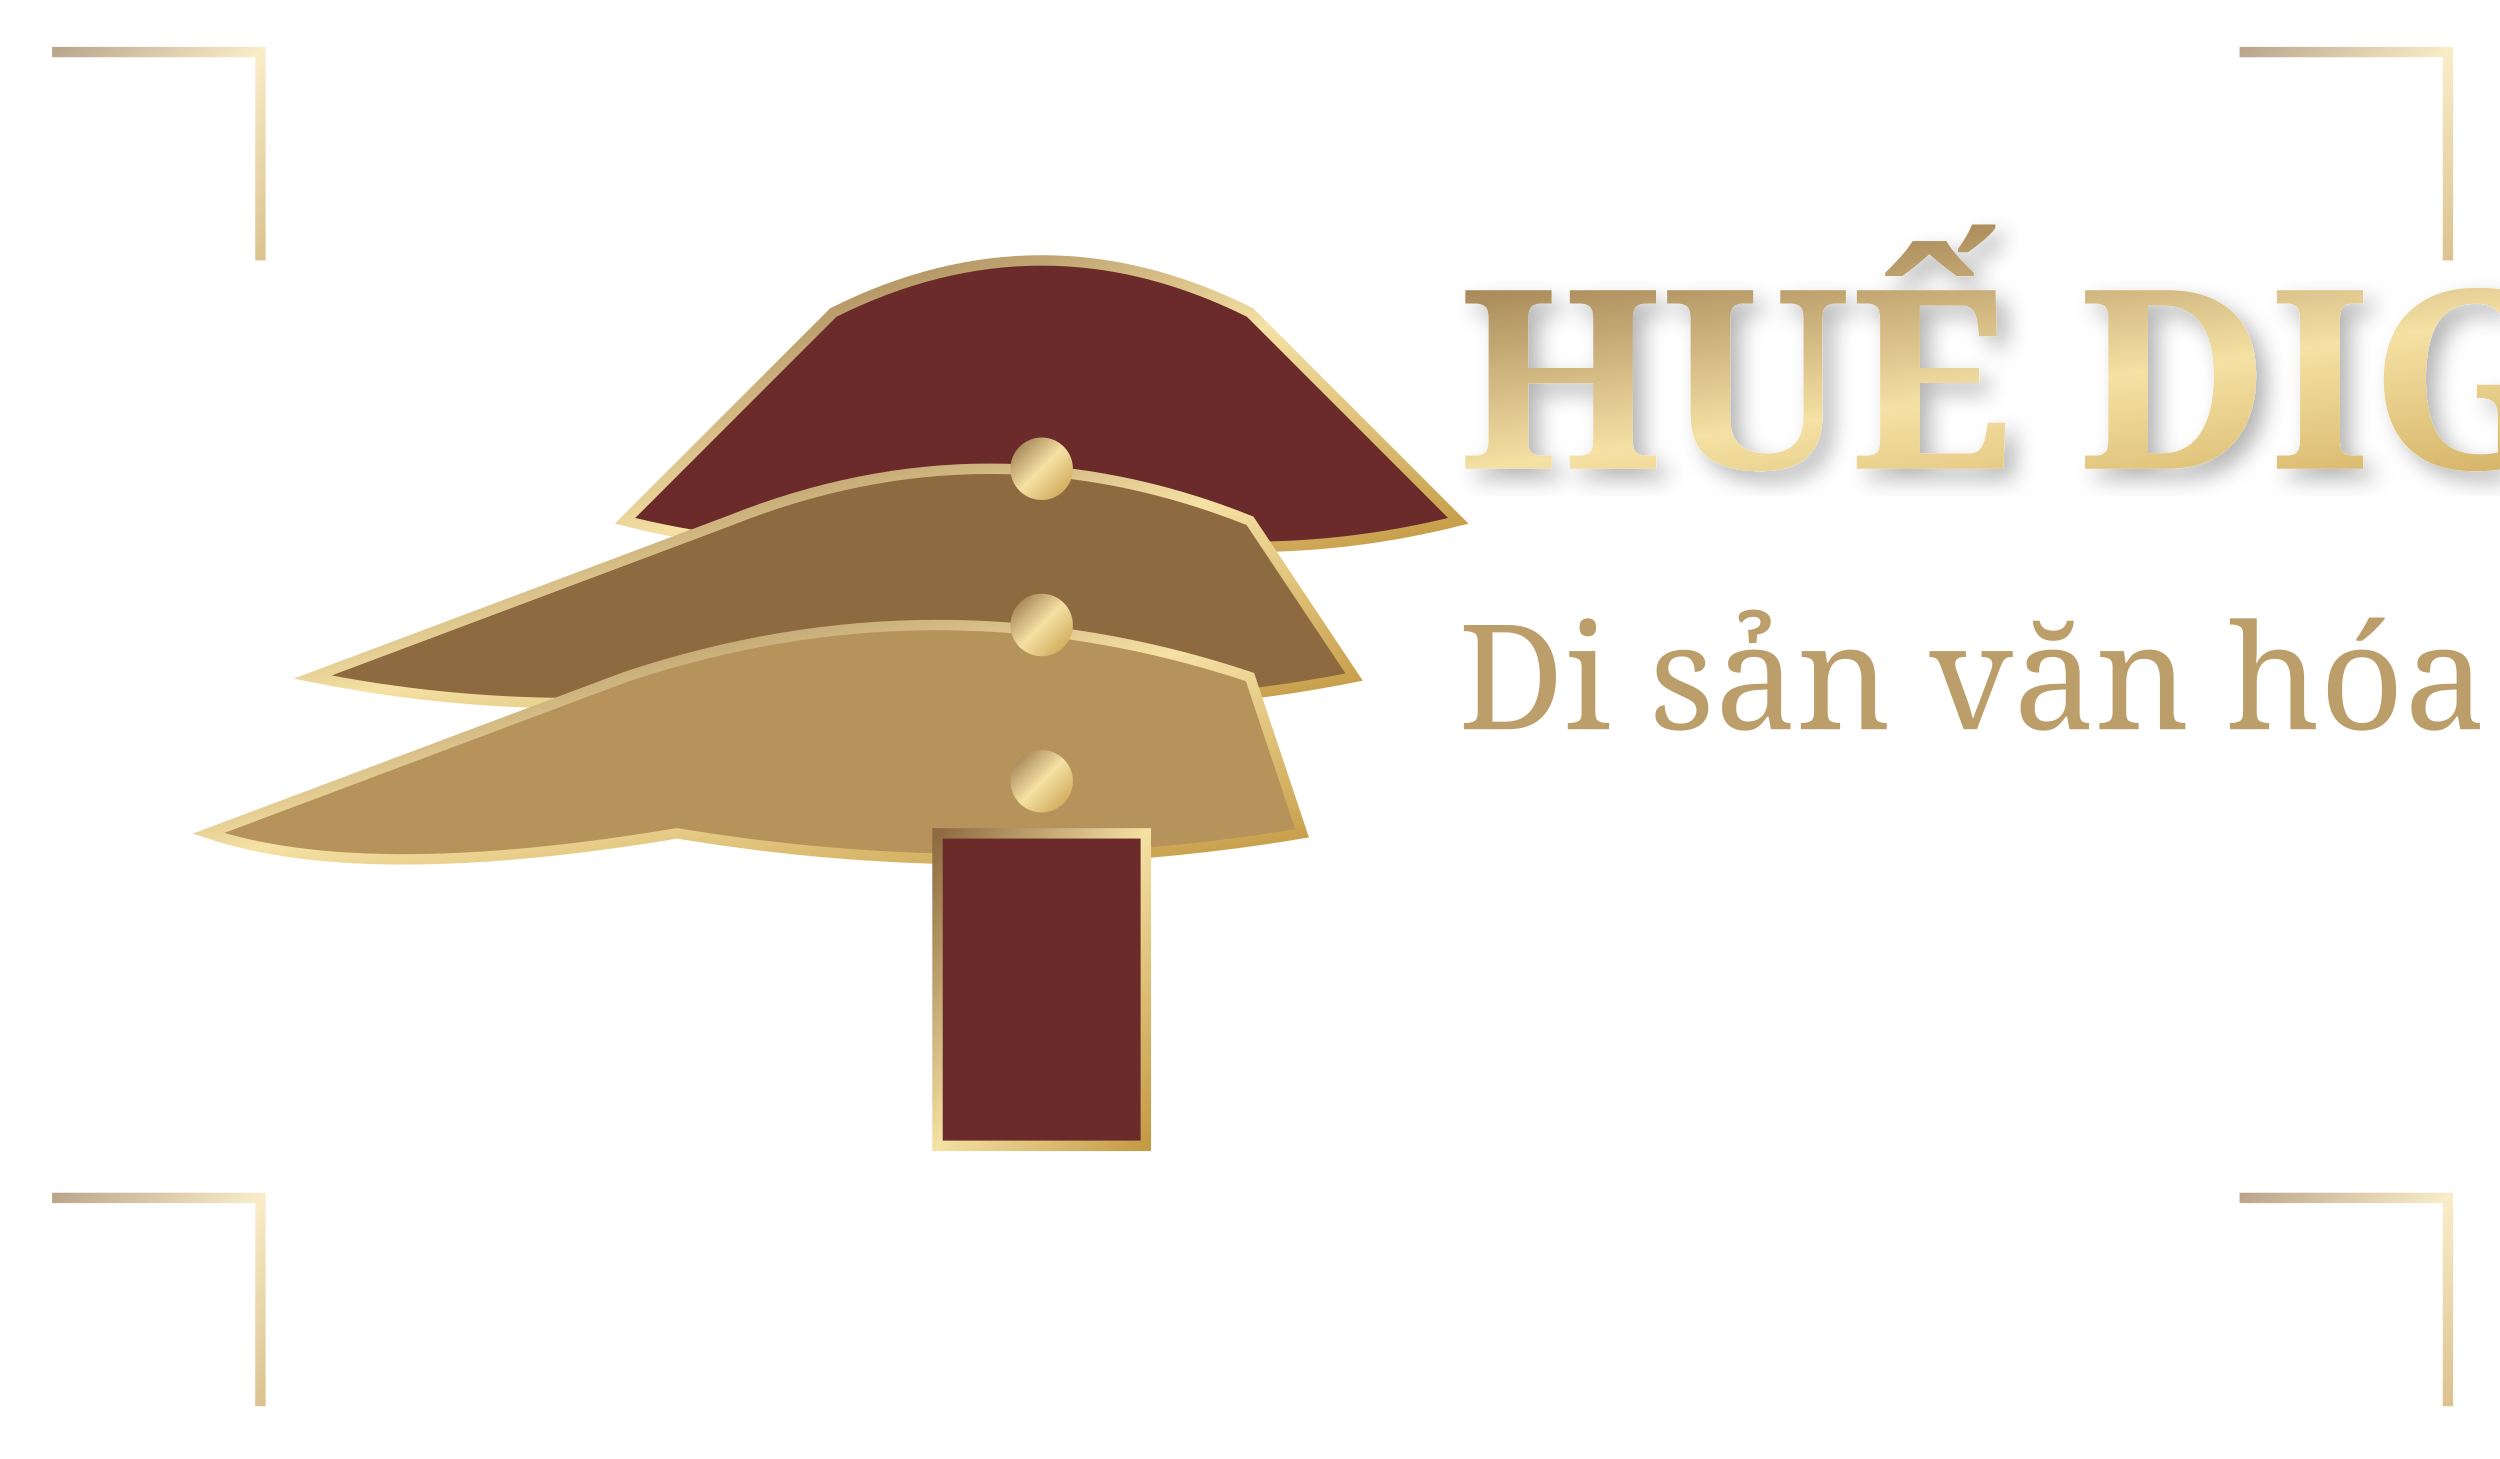
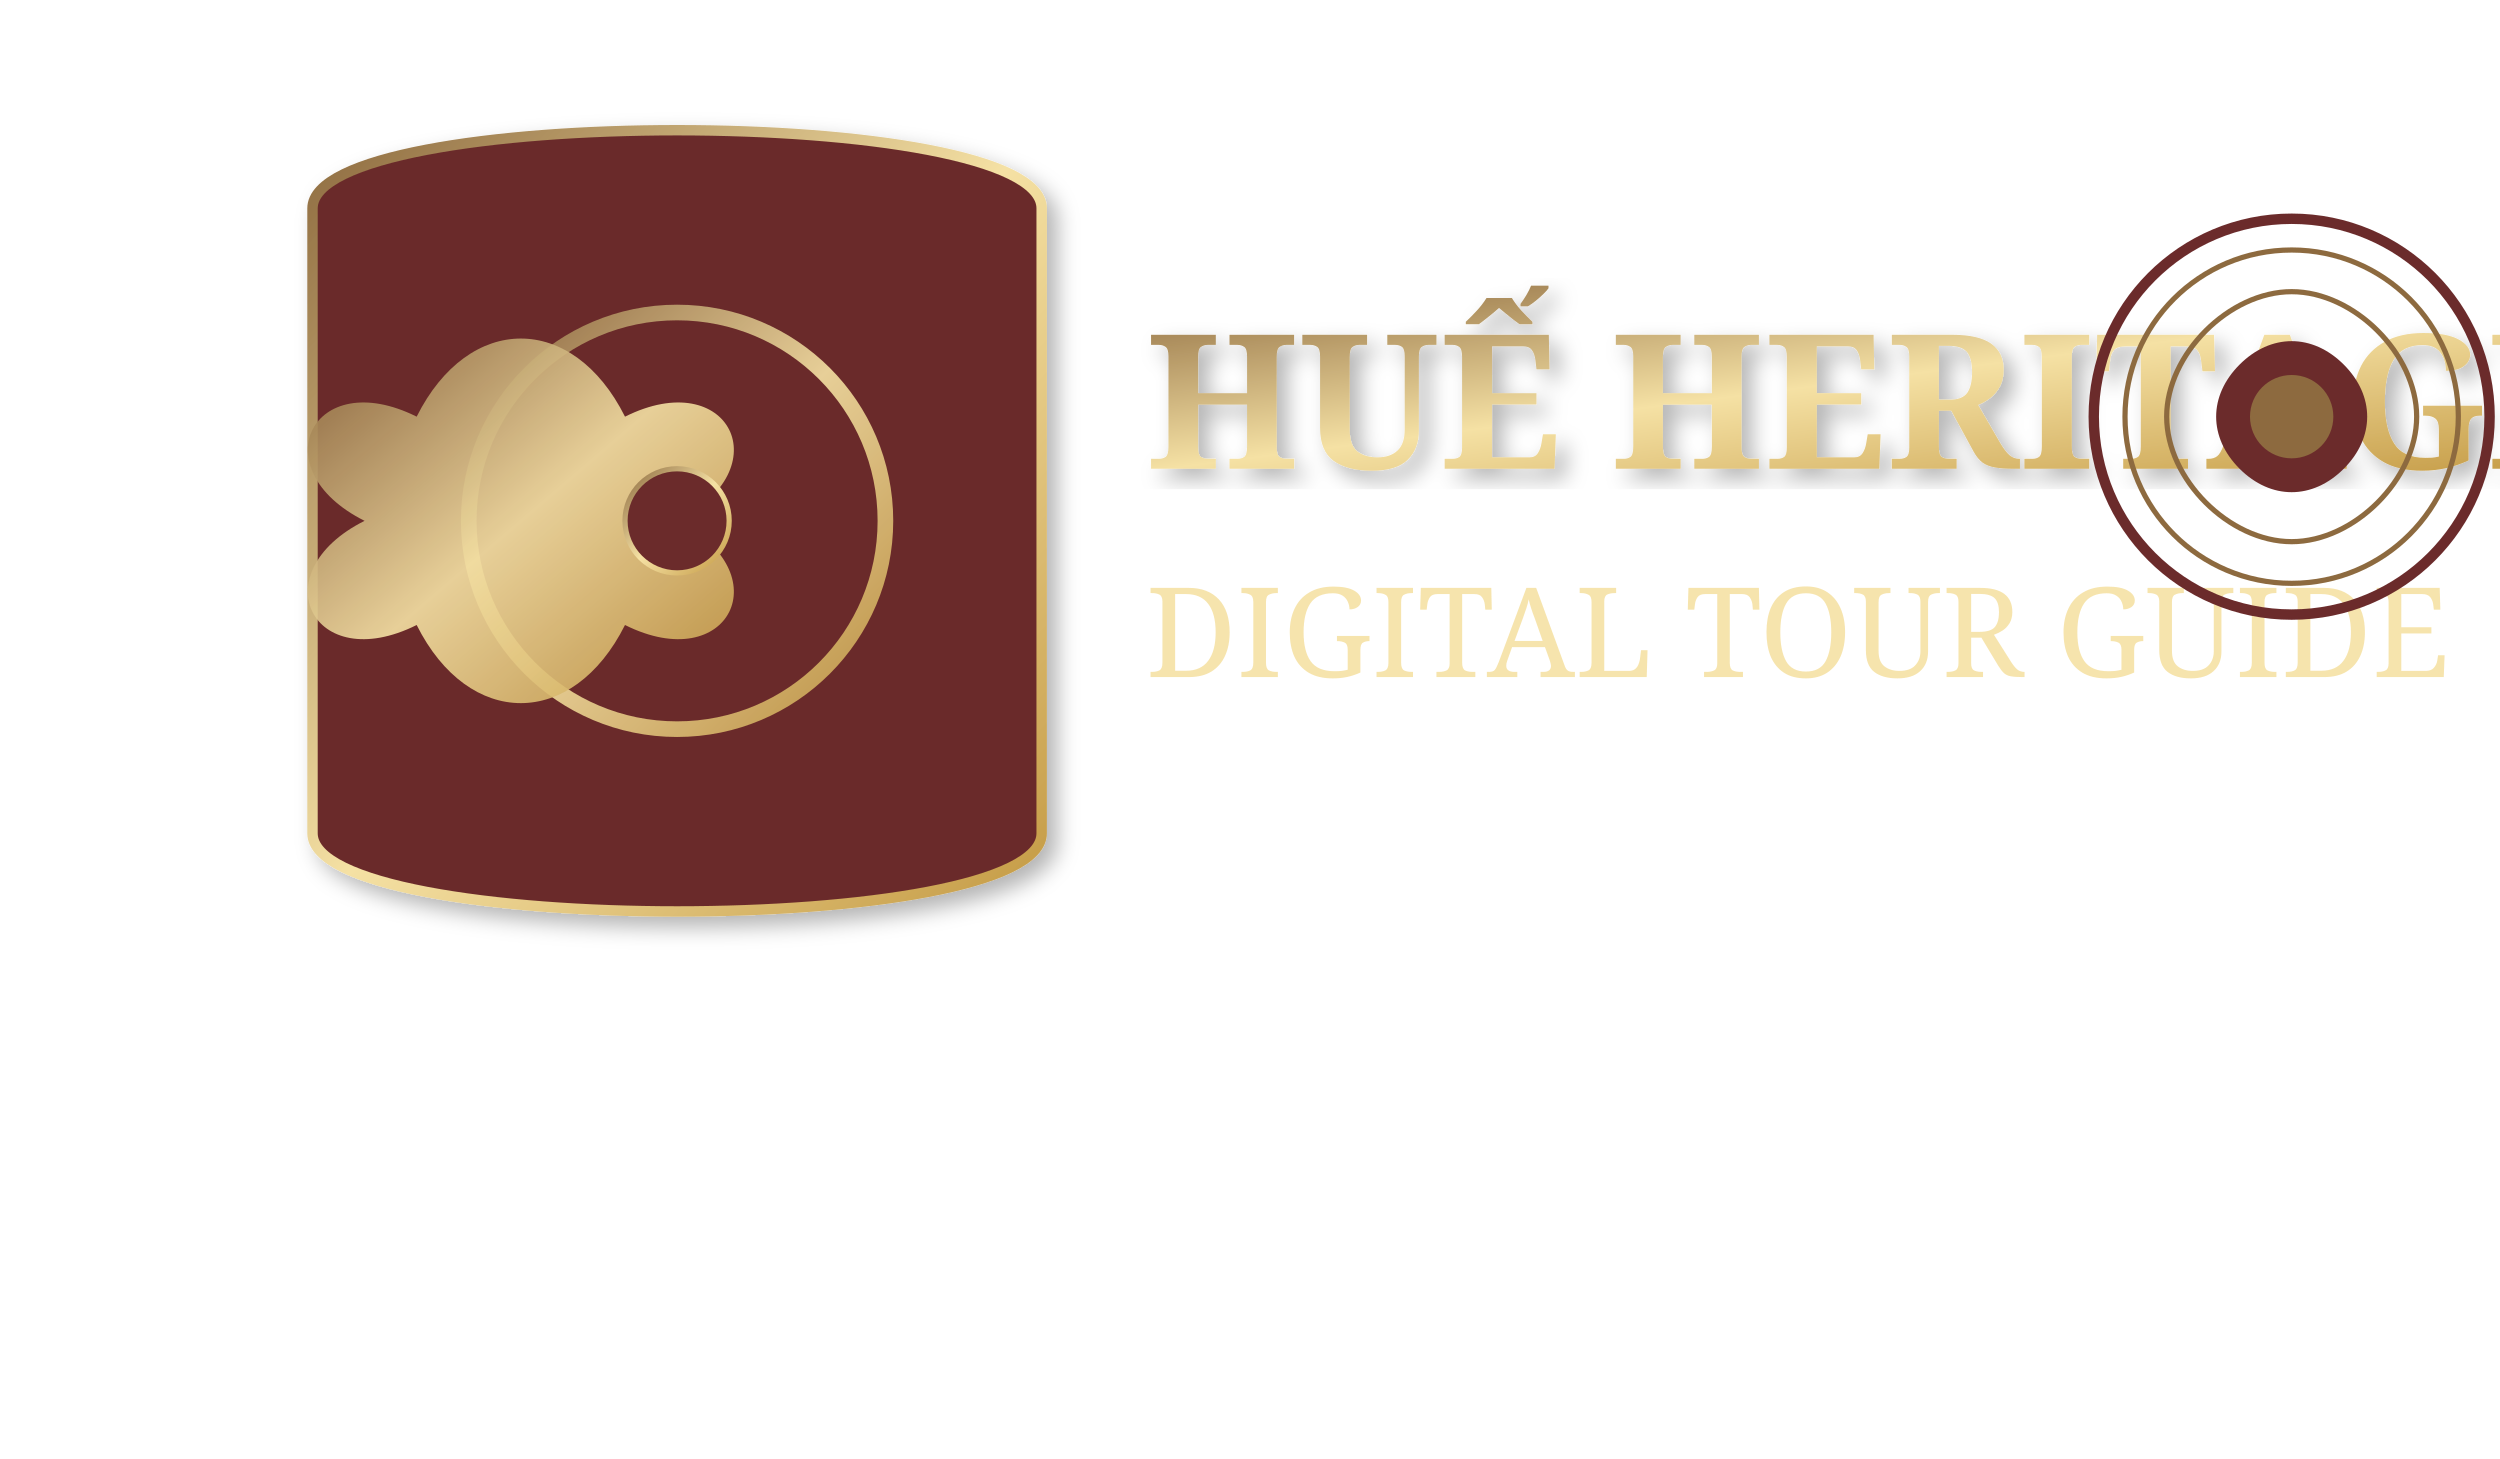
<svg xmlns="http://www.w3.org/2000/svg" width="240" height="140" viewBox="0 0 240 140">
  <defs>
    <linearGradient id="goldGradient" x1="0%" y1="0%" x2="100%" y2="100%">
      <stop offset="0%" style="stop-color:#8D6A3F;stop-opacity:1" />
      <stop offset="50%" style="stop-color:#F5E1A4;stop-opacity:1" />
      <stop offset="100%" style="stop-color:#C49A44;stop-opacity:1" />
    </linearGradient>
    <filter id="shadow" x="-10%" y="-10%" width="120%" height="120%">
      <feDropShadow dx="1" dy="1" stdDeviation="1" flood-color="#000" flood-opacity="0.3" />
    </filter>
  </defs>
-   <g transform="translate(20, 20)">
-     <path d="M60,10 Q80,0 100,10 L120,30 Q100,35 80,30 Q60,35 40,30 L60,10Z" fill="#6B2B2B" stroke="url(#goldGradient)" stroke-width="1" />
-     <path d="M50,30 Q75,20 100,30 L110,45 Q85,50 60,45 Q35,50 10,45 L50,30Z" fill="#8D6A3F" stroke="url(#goldGradient)" stroke-width="1" />
-     <path d="M40,45 Q70,35 100,45 L105,60 Q75,65 45,60 Q15,65 0,60 L40,45Z" fill="#B5935A" stroke="url(#goldGradient)" stroke-width="1" />
-     <circle cx="80" cy="25" r="3" fill="url(#goldGradient)" />
-     <circle cx="80" cy="40" r="3" fill="url(#goldGradient)" />
-     <circle cx="80" cy="55" r="3" fill="url(#goldGradient)" />
-     <rect x="70" y="60" width="20" height="30" fill="#6B2B2B" stroke="url(#goldGradient)" stroke-width="1" />
+   <path d="M30,20 C30,10 100,10 100,20 L100,80 C100,90 30,90 30,80 Z" fill="#6B2B2B" stroke="url(#goldGradient)" stroke-width="1" filter="url(#shadow)" />
+   <circle cx="65" cy="50" r="20" fill="none" stroke="url(#goldGradient)" stroke-width="1.5" opacity="0.9" />
+   <path d="M60,40 C70,35 75,45 65,50 C75,55 70,65 60,60 C55,70 45,70 40,60 C30,65 25,55 35,50 C25,45 30,35 40,40 C45,30 55,30 60,40Z" fill="url(#goldGradient)" opacity="0.9" />
+   <circle cx="65" cy="50" r="5" fill="#6B2B2B" stroke="url(#goldGradient)" stroke-width="0.5" />
+   <text x="110" y="45" font-family="serif" font-weight="bold" font-size="18" fill="url(#goldGradient)" filter="url(#shadow)">
+     HUẾ HERITAGE
+   </text>
+   <text x="110" y="65" font-family="serif" font-size="12" fill="#F5E1A4" opacity="0.9">
+     DIGITAL TOUR GUIDE
+   </text>
+   <line x1="105" y1="30" x2="195" y2="30" stroke="url(#goldGradient)" stroke-width="0.5" opacity="0.8" />
+   <line x1="105" y1="70" x2="195" y2="70" stroke="url(#goldGradient)" stroke-width="0.5" opacity="0.8" />
+   <g transform="translate(200, 20)">
+     <circle cx="20" cy="20" r="19" fill="none" stroke="#6B2B2B" stroke-width="1" />
+     <circle cx="20" cy="20" r="16" fill="none" stroke="#8D6A3F" stroke-width="0.5" />
+     <path d="M20,8 C26,8 32,14 32,20 C32,26 26,32 20,32 C14,32 8,26 8,20 C8,14 14,8 20,8" fill="none" stroke="#8D6A3F" stroke-width="0.5" />
+     <path d="M15,15 C18,12 22,12 25,15 C28,18 28,22 25,25 C22,28 18,28 15,25 C12,22 12,18 15,15" fill="#6B2B2B" />
+     <circle cx="20" cy="20" r="4" fill="#8D6A3F" />
  </g>
-   <text x="140" y="45" font-family="serif" font-size="24" font-weight="bold" fill="url(#goldGradient)" filter="url(#shadow)">
-     HUẾ DIGITAL
-   </text>
-   <text x="140" y="70" font-family="serif" font-size="14" fill="#B5935A" opacity="0.9">
-     Di sản văn hóa cố đô
-   </text>
-   <line x1="135" y1="30" x2="220" y2="30" stroke="url(#goldGradient)" stroke-width="0.5" opacity="0.8" />
-   <line x1="135" y1="80" x2="220" y2="80" stroke="url(#goldGradient)" stroke-width="0.5" opacity="0.8" />
-   <path d="M5,5 L25,5 L25,25" fill="none" stroke="url(#goldGradient)" stroke-width="1" opacity="0.6" />
-   <path d="M215,5 L235,5 L235,25" fill="none" stroke="url(#goldGradient)" stroke-width="1" opacity="0.6" />
-   <path d="M5,115 L25,115 L25,135" fill="none" stroke="url(#goldGradient)" stroke-width="1" opacity="0.6" />
-   <path d="M215,115 L235,115 L235,135" fill="none" stroke="url(#goldGradient)" stroke-width="1" opacity="0.6" />
</svg>
